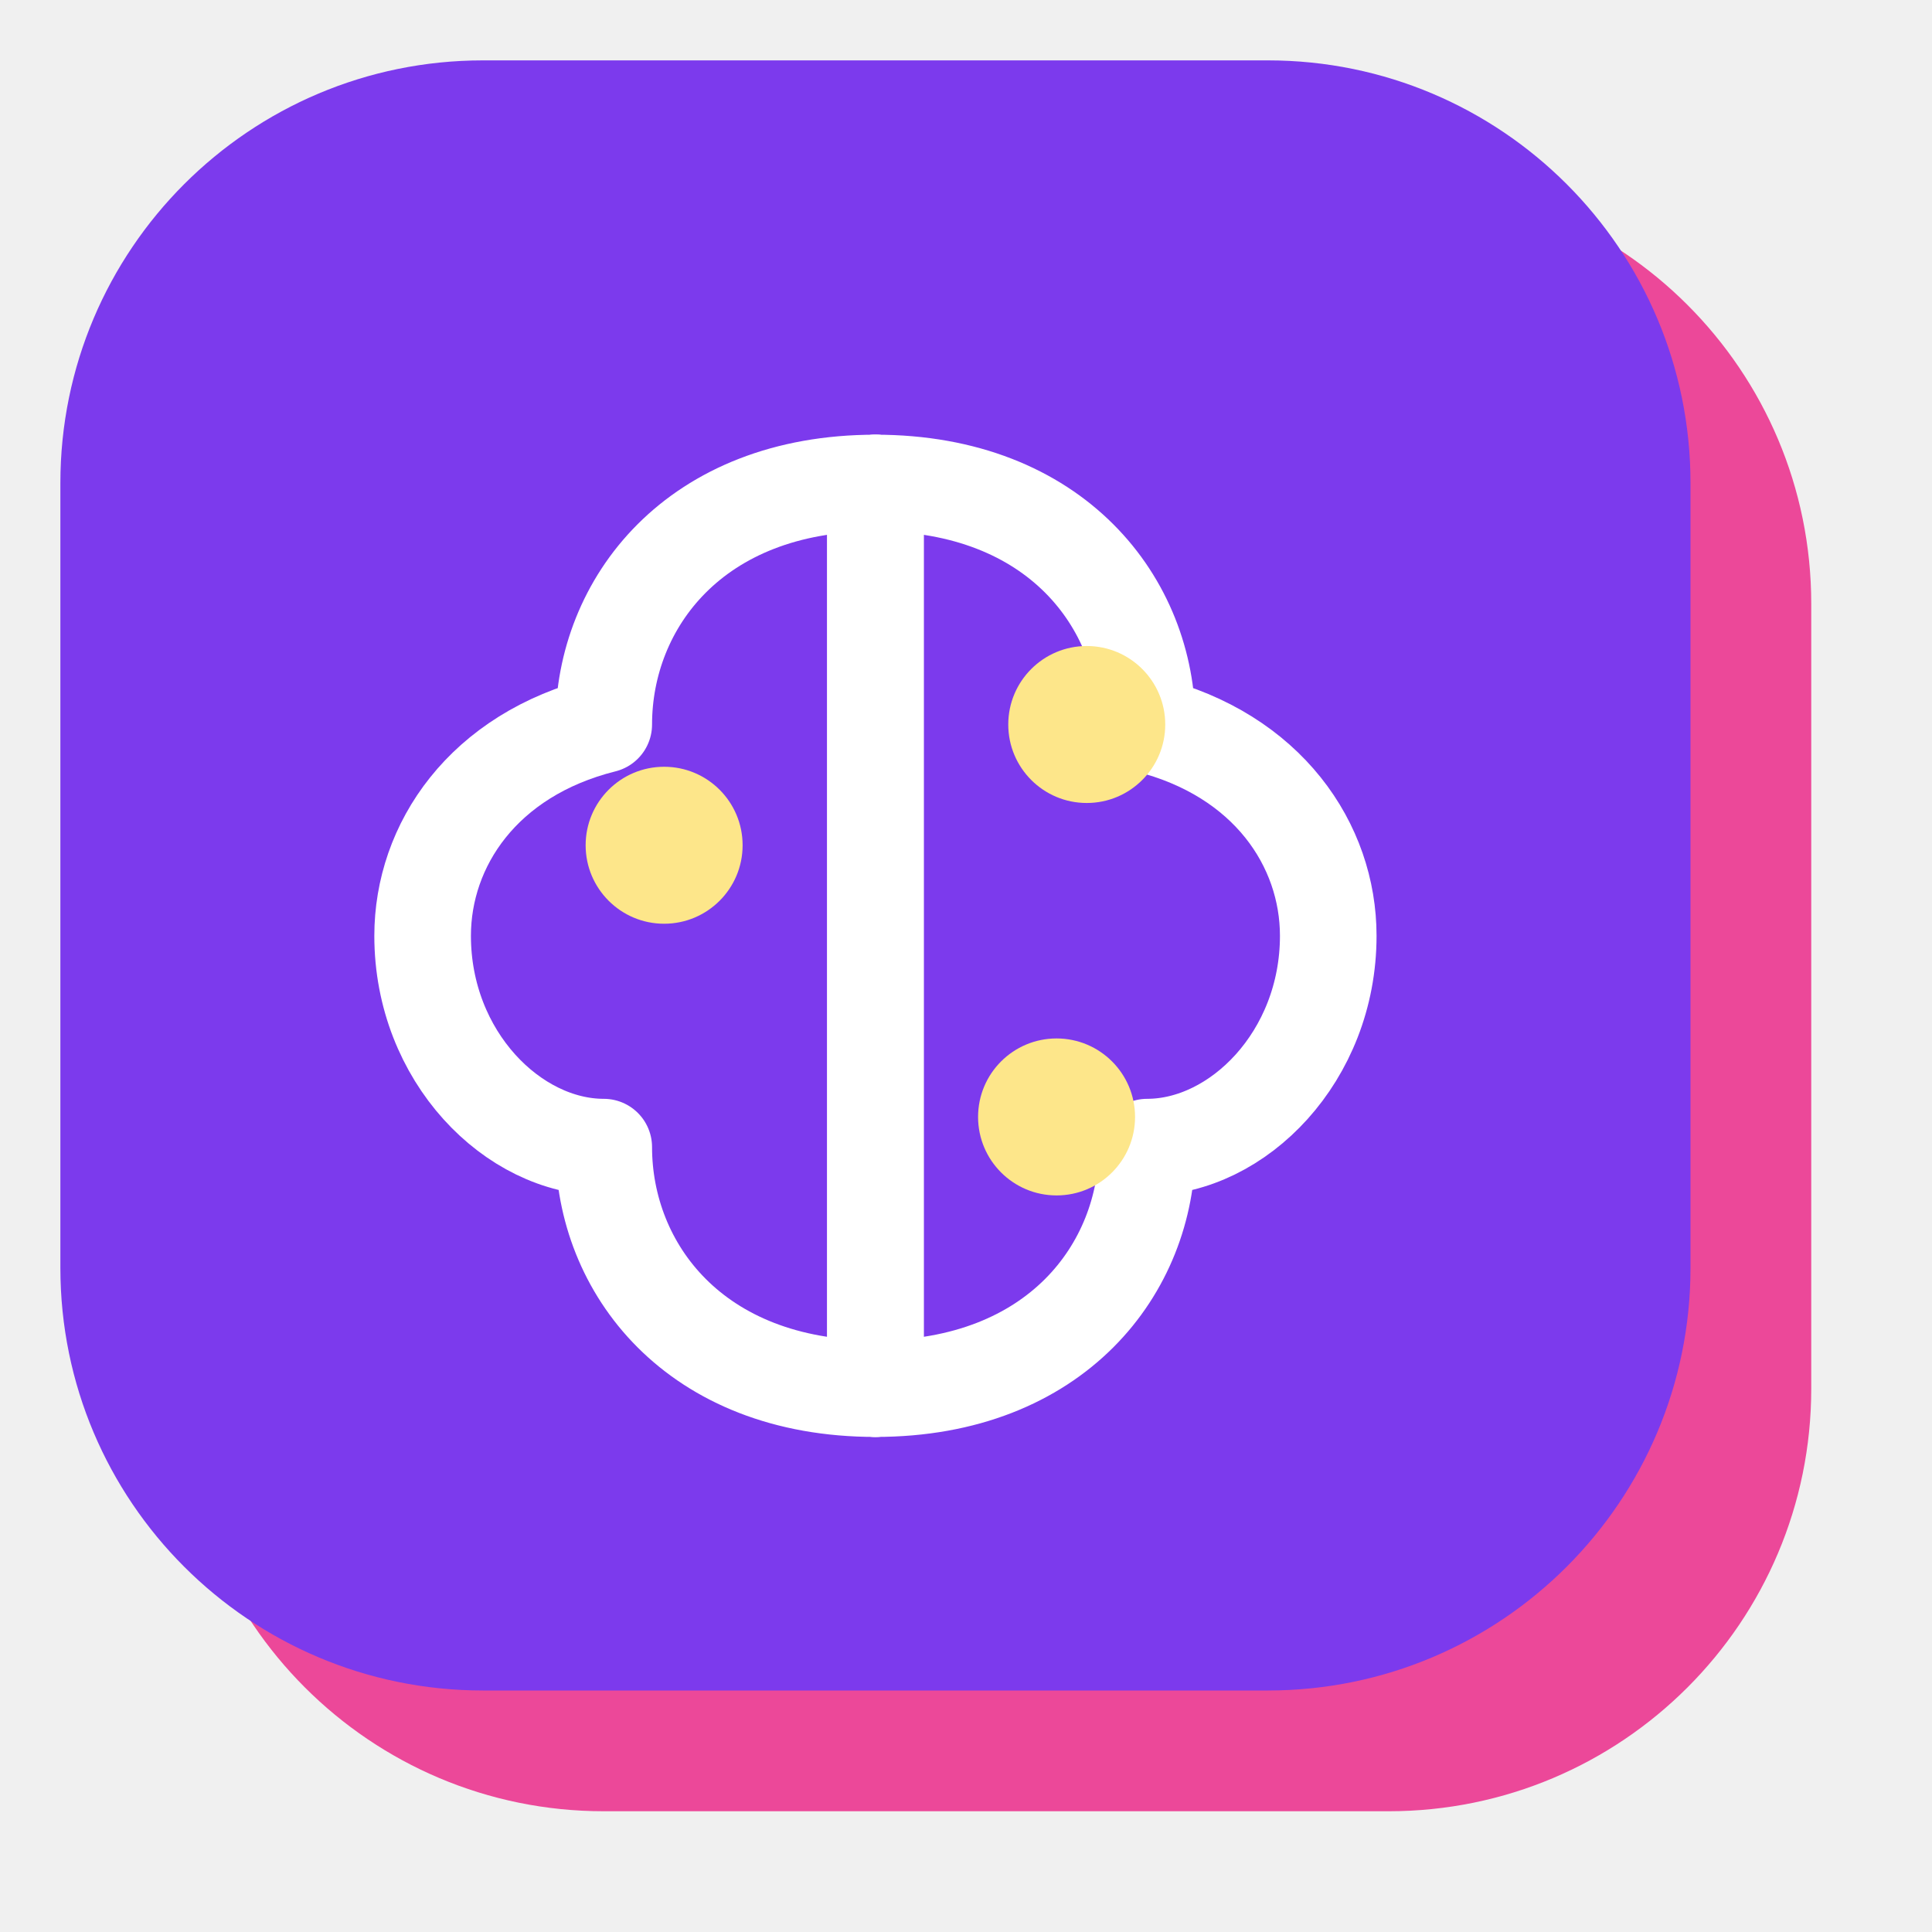
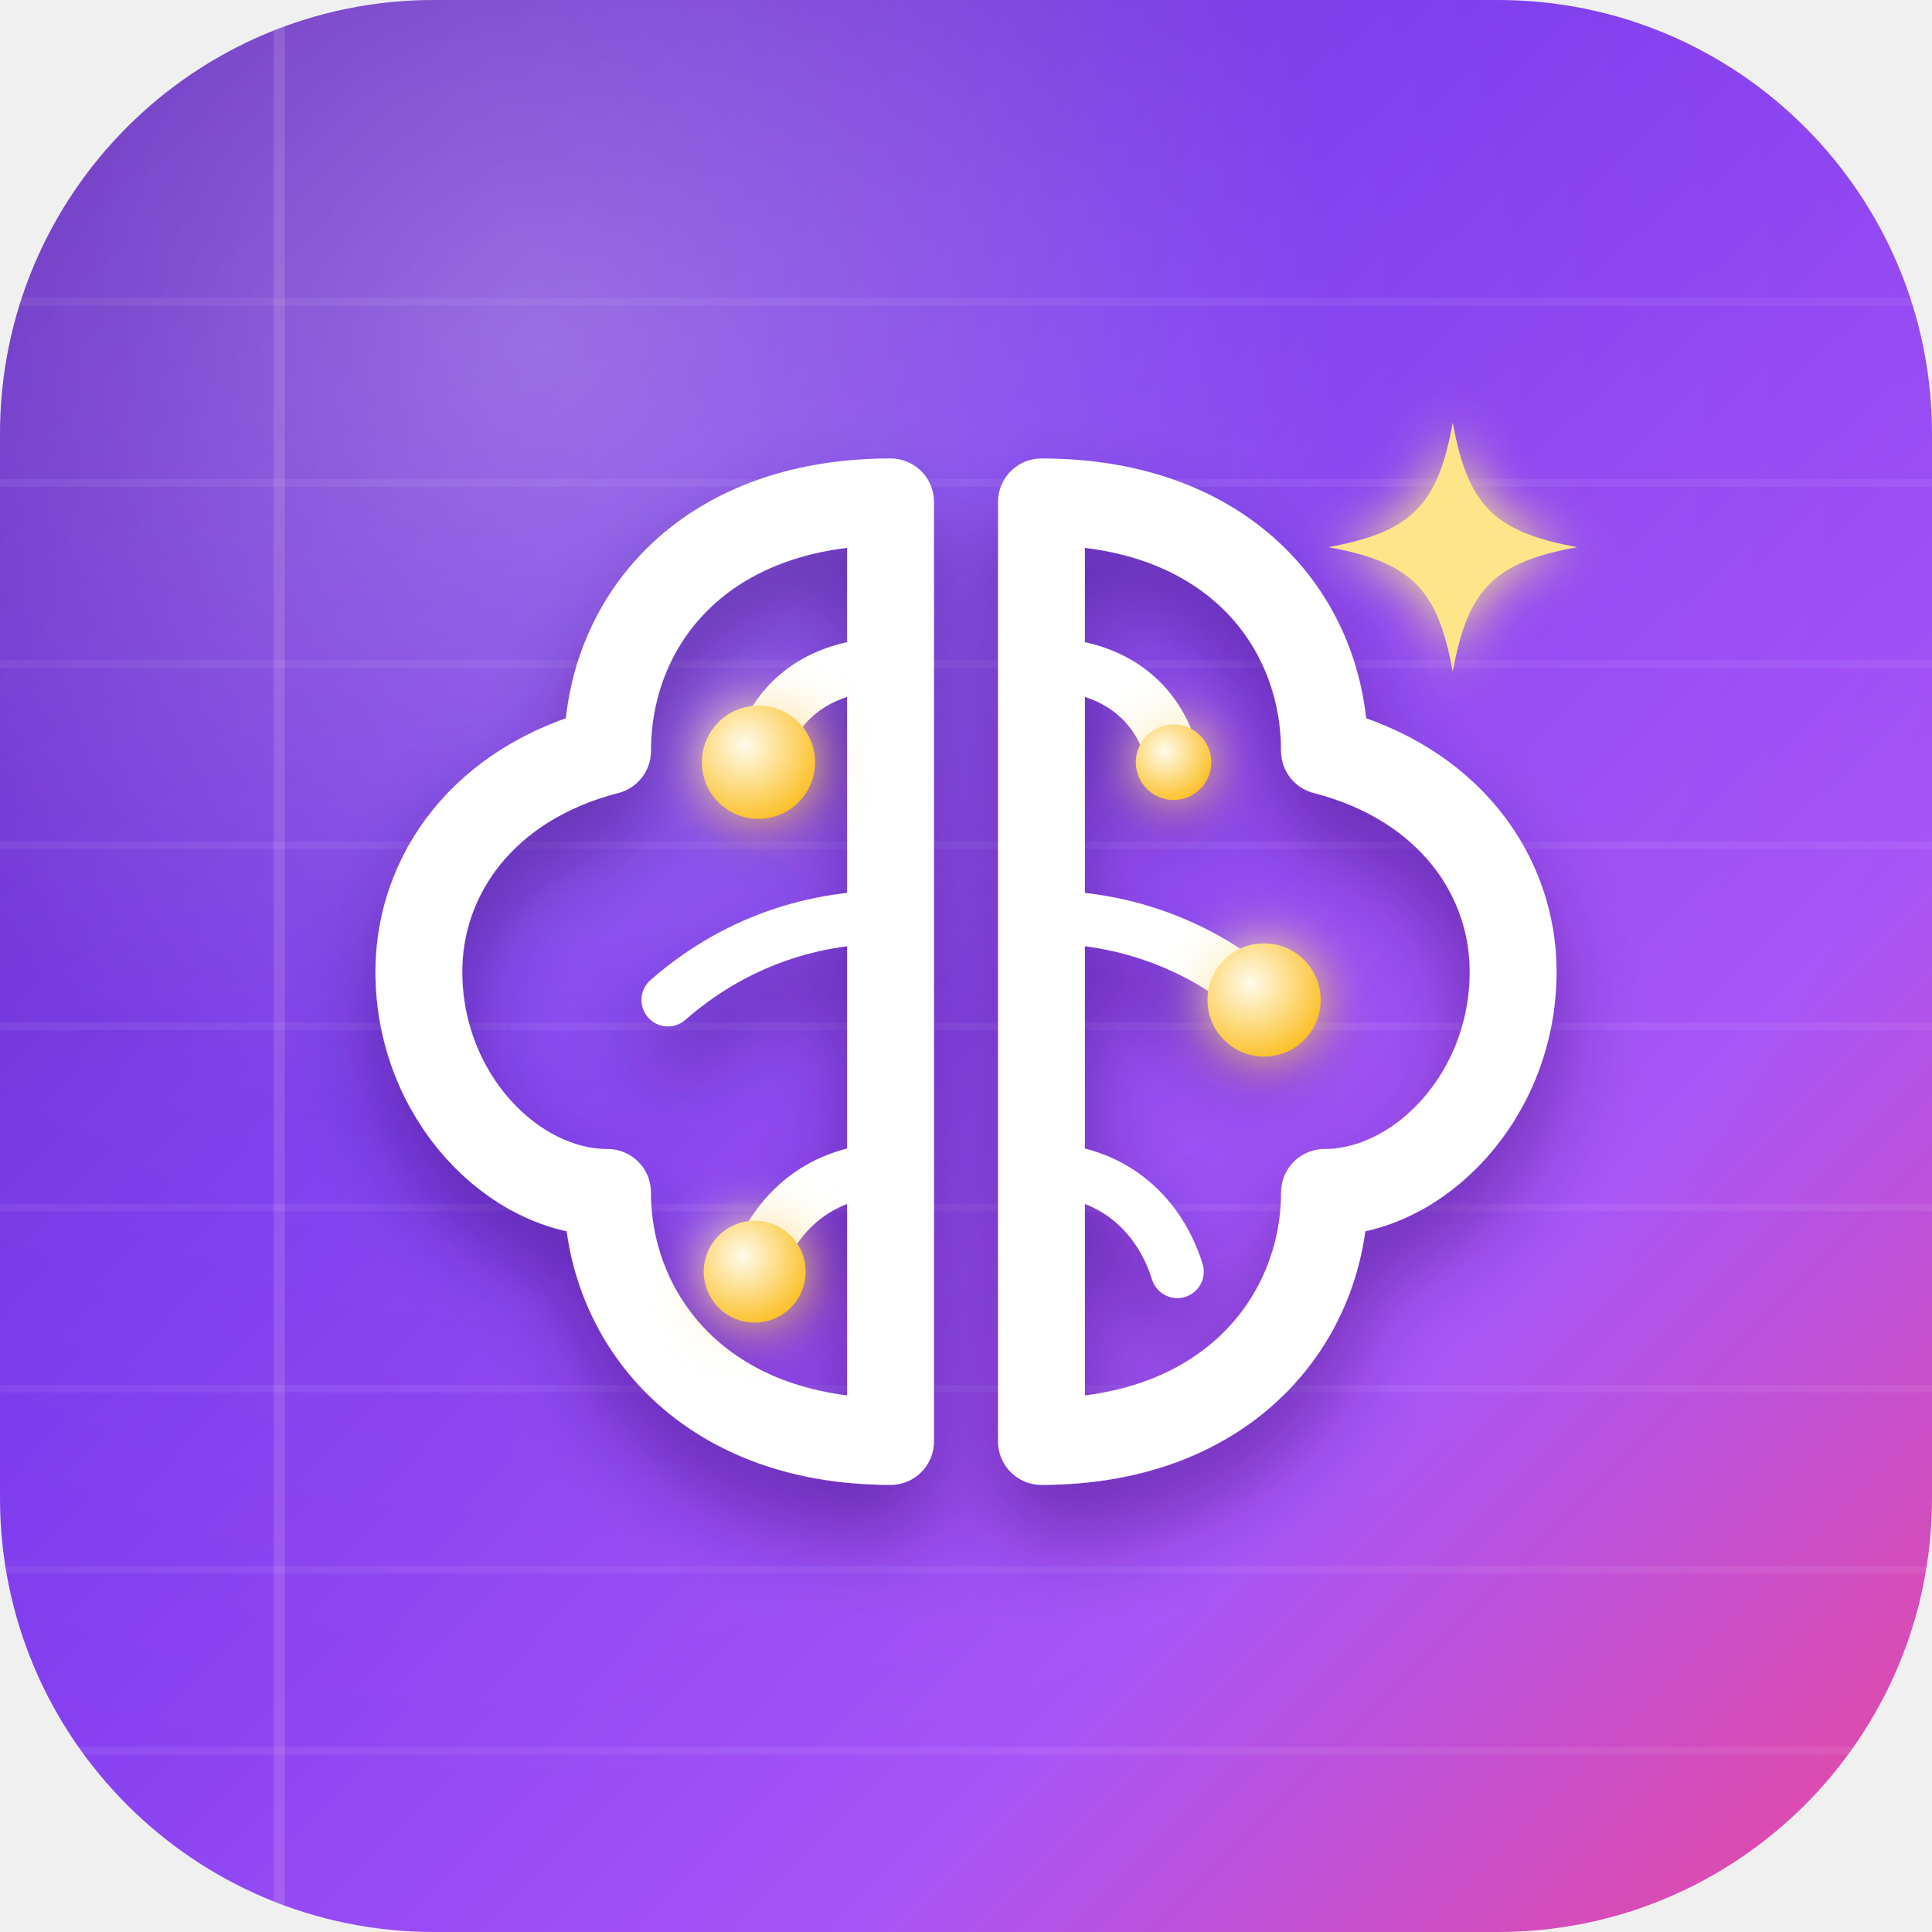
- <svg xmlns="http://www.w3.org/2000/svg" viewBox="0 0 64 64">
-   <rect x="6" y="6" width="54" height="54" rx="14" fill="#ec4899" />
-   <rect x="2" y="2" width="54" height="54" rx="14" fill="#7c3aed" />
-   <g fill="none" stroke="#fff" stroke-width="3.2" stroke-linecap="round" stroke-linejoin="round">
-     <path d="M29 16c-6 0-9 4-9 8-4 1-6 4-6 7 0 4 3 7 6 7 0 4 3 8 9 8z" />
-     <path d="M29 16c6 0 9 4 9 8 4 1 6 4 6 7 0 4-3 7-6 7 0 4-3 8-9 8" />
-     <path d="M29 16v30" />
+ <svg xmlns="http://www.w3.org/2000/svg" viewBox="0 0 1024 1024">
+   <defs>
+     <linearGradient id="bg" x1="0" y1="0" x2="1" y2="1">
+       <stop offset="0" stop-color="#5b21b6" />
+       <stop offset=".38" stop-color="#7c3aed" />
+       <stop offset=".72" stop-color="#a855f7" />
+       <stop offset="1" stop-color="#ec4899" />
+     </linearGradient>
+     <radialGradient id="light" cx=".28" cy=".18" r=".75">
+       <stop offset="0" stop-color="#fff" stop-opacity=".30" />
+       <stop offset=".55" stop-color="#fff" stop-opacity=".04" />
+       <stop offset="1" stop-color="#fff" stop-opacity="0" />
+     </radialGradient>
+     <radialGradient id="node" cx=".38" cy=".35" r=".7">
+       <stop offset="0" stop-color="#fffbeb" />
+       <stop offset="1" stop-color="#fbbf24" />
+     </radialGradient>
+     <filter id="shadow" x="-20%" y="-20%" width="140%" height="150%">
+       <feGaussianBlur in="SourceAlpha" stdDeviation="22" />
+       <feOffset dy="26" result="b" />
+       <feFlood flood-color="#2e1065" flood-opacity=".45" />
+       <feComposite in2="b" operator="in" />
+       <feMerge>
+         <feMergeNode />
+         <feMergeNode in="SourceGraphic" />
+       </feMerge>
+     </filter>
+     <filter id="glow" x="-100%" y="-100%" width="300%" height="300%">
+       <feGaussianBlur stdDeviation="14" result="g" />
+       <feMerge>
+         <feMergeNode in="g" />
+         <feMergeNode in="SourceGraphic" />
+       </feMerge>
+     </filter>
+   </defs>
+   <clipPath id="r">
+     <rect width="1024" height="1024" rx="230" />
+   </clipPath>
+   <g clip-path="url(#r)">
+     <rect width="1024" height="1024" fill="url(#bg)" />
+     <rect width="1024" height="1024" fill="url(#light)" />
+     <g stroke="#fff" stroke-opacity=".07" stroke-width="4">
+       <path d="M0 160H1024M0 256H1024M0 352H1024M0 448H1024M0 544H1024M0 640H1024M0 736H1024M0 832H1024M0 928H1024" />
+     </g>
+     <path d="M148 0V1024" stroke="#fbcfe8" stroke-opacity=".16" stroke-width="6" />
+     <g filter="url(#shadow)" fill="none" stroke="#fff" stroke-linecap="round" stroke-linejoin="round">
+       <g stroke-width="46">
+         <path d="M472 266c-100 0-150 64-150 132c-66 17-100 66-100 117c0 66 50 117 100 117c0 66 50 132 150 132z" />
+         <path d="M552 266c100 0 150 64 150 132c66 17 100 66 100 117c0 66-50 117-100 117c0 66-50 132-150 132z" />
+       </g>
+       <g stroke-width="28">
+         <path d="M472 352c-40 0-64 22-70 52" />
+         <path d="M472 486c-46 0-86 16-118 44" />
+         <path d="M472 620c-36 0-62 22-72 54" />
+         <path d="M552 352c40 0 64 22 70 52" />
+         <path d="M552 486c46 0 86 16 118 44" />
+         <path d="M552 620c36 0 62 22 72 54" />
+       </g>
+     </g>
+     <g filter="url(#glow)">
+       <circle cx="402" cy="404" r="30" fill="url(#node)" />
+       <circle cx="670" cy="530" r="30" fill="url(#node)" />
+       <circle cx="400" cy="674" r="27" fill="url(#node)" />
+       <circle cx="622" cy="404" r="20" fill="url(#node)" />
+     </g>
+     <path filter="url(#glow)" fill="#fde68a" d="M770 224c8 44 22 58 66 66c-44 8-58 22-66 66c-8-44-22-58-66-66c44-8 58-22 66-66z" />
  </g>
-   <circle cx="22" cy="28" r="2.6" fill="#fde68a" />
-   <circle cx="36" cy="24" r="2.6" fill="#fde68a" />
-   <circle cx="35" cy="37" r="2.6" fill="#fde68a" />
</svg>
